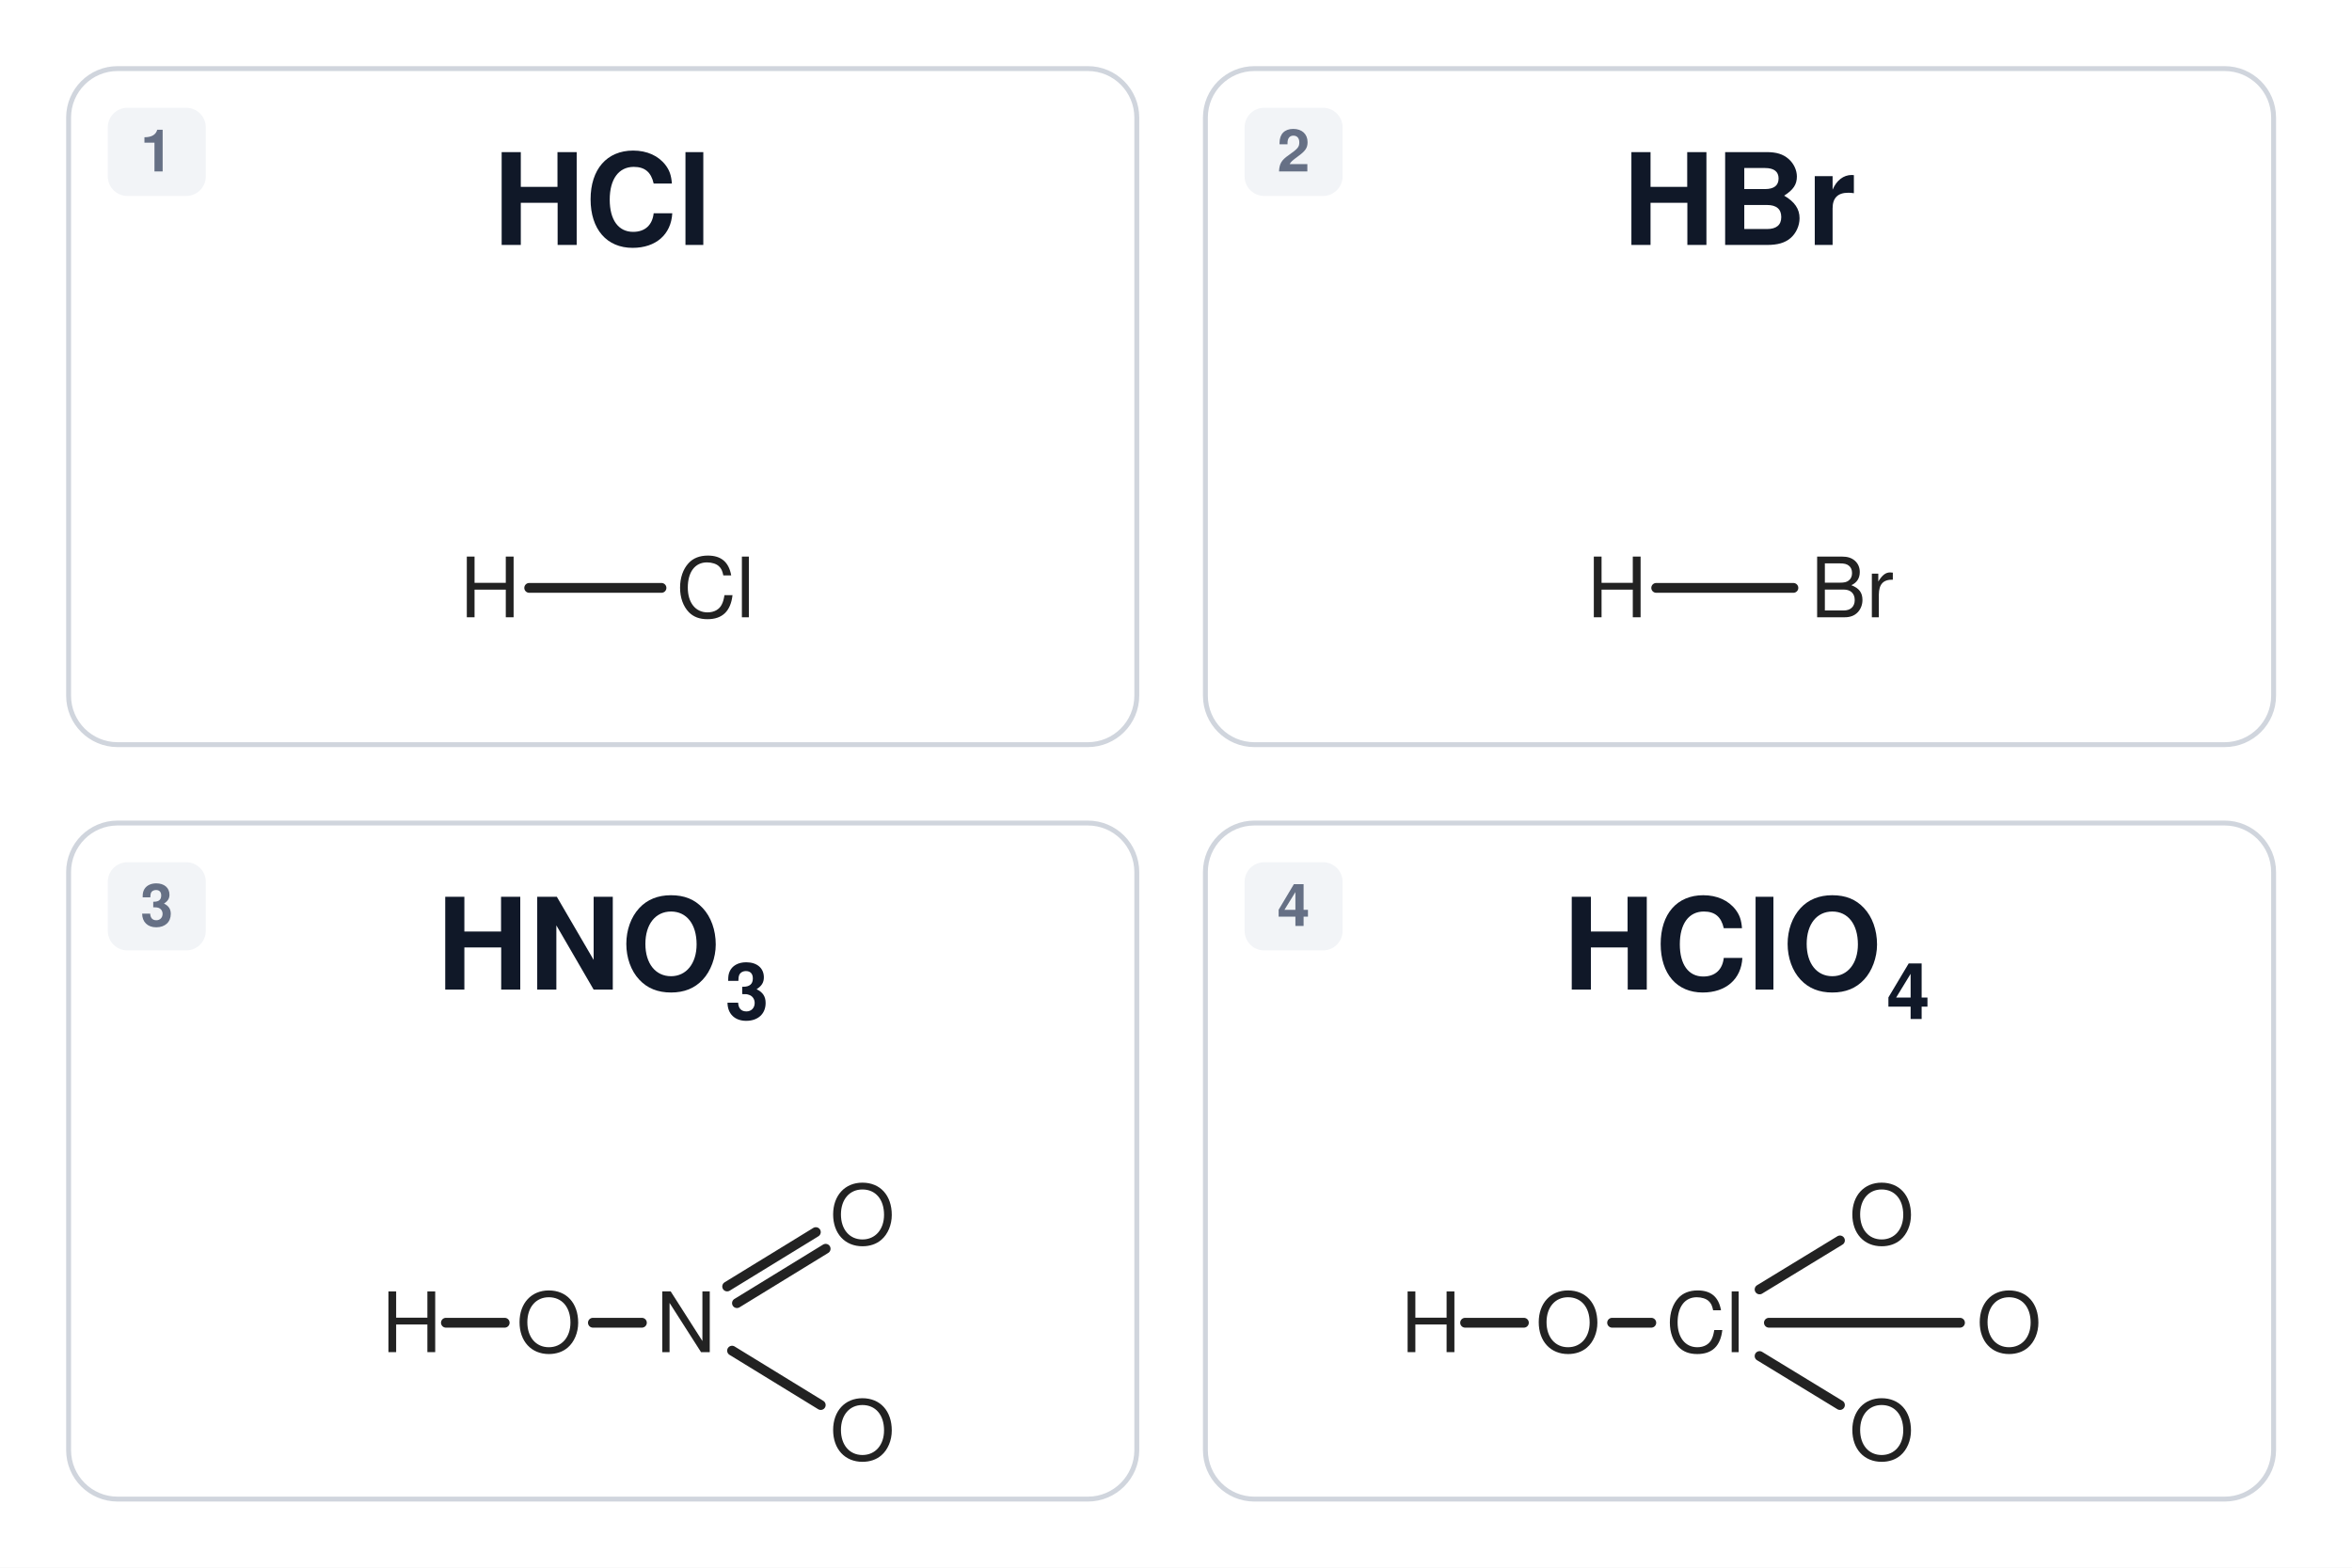
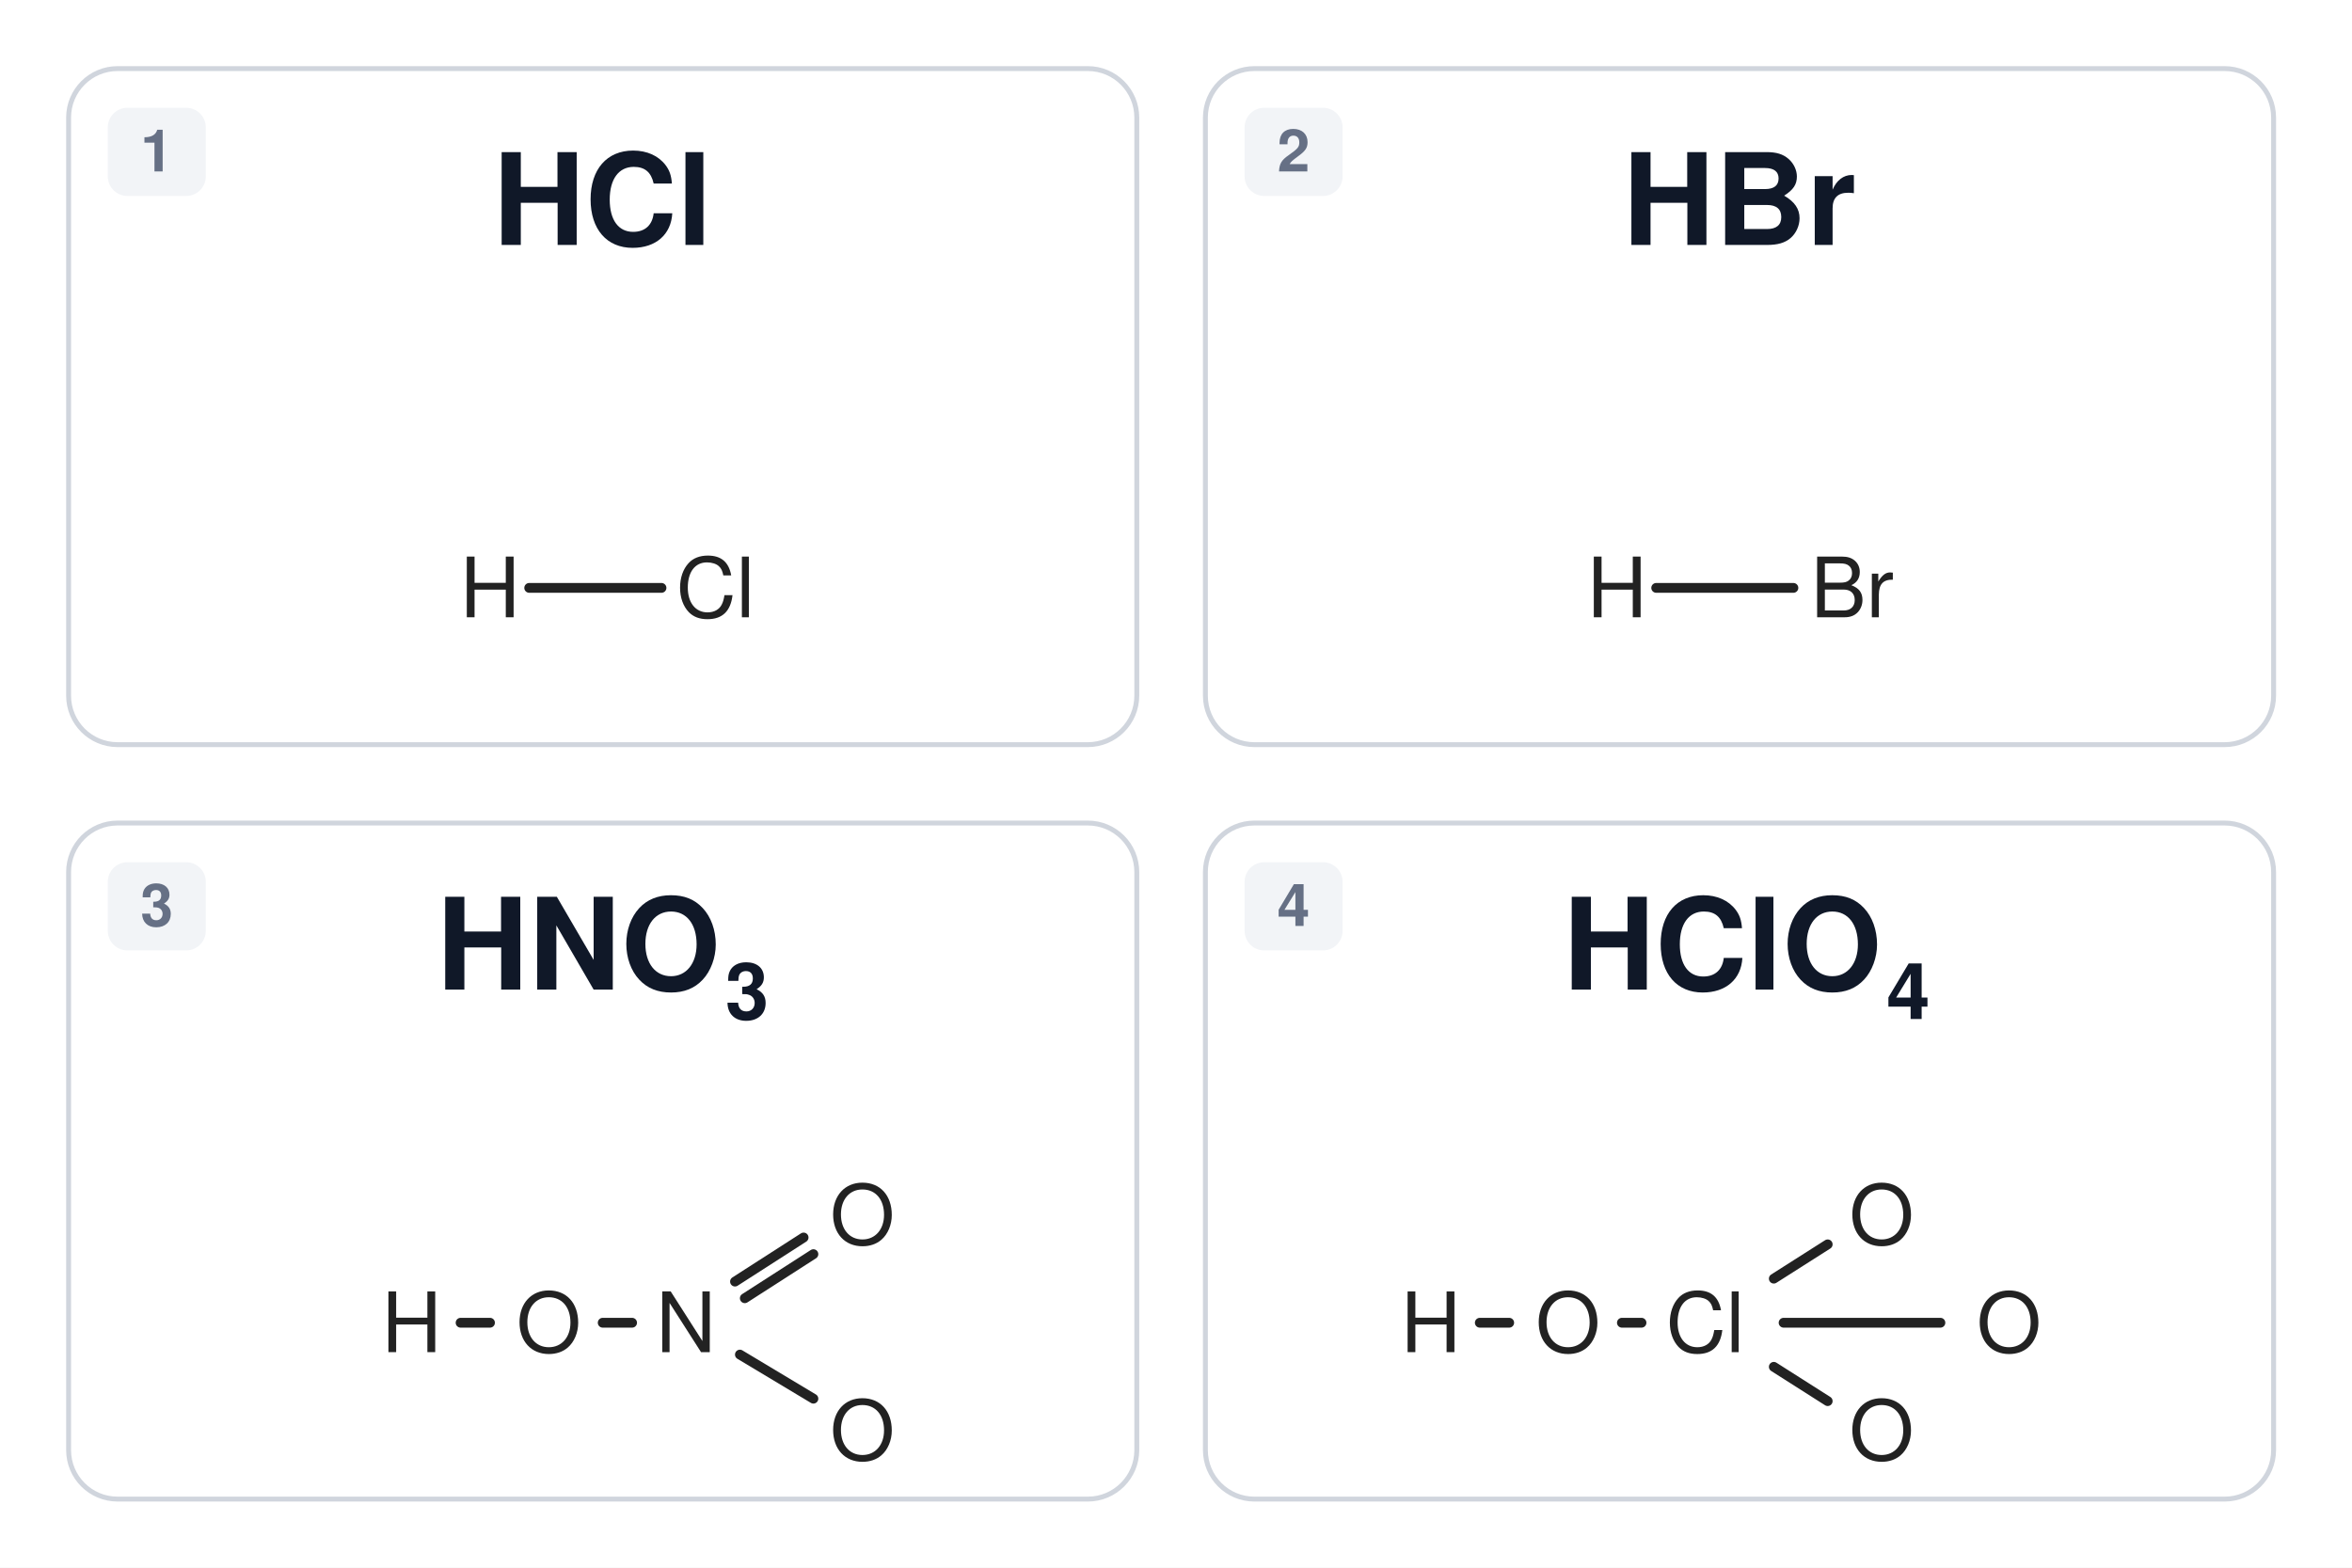
<svg xmlns="http://www.w3.org/2000/svg" viewBox="0 0 480 320">
  <rect x="0" y="0" width="480" height="320" fill="#ffffff" />
  <g fill="none" stroke="#d0d5dd" stroke-width="1">
    <rect x="14" y="14" width="218" height="138" rx="10" fill="#ffffff" />
    <rect x="246" y="14" width="218" height="138" rx="10" fill="#ffffff" />
    <rect x="14" y="168" width="218" height="138" rx="10" fill="#ffffff" />
    <rect x="246" y="168" width="218" height="138" rx="10" fill="#ffffff" />
  </g>
  <g fill="#f2f4f7">
    <rect x="22" y="22" width="20" height="18" rx="4" />
    <rect x="254" y="22" width="20" height="18" rx="4" />
    <rect x="22" y="176" width="20" height="18" rx="4" />
    <rect x="254" y="176" width="20" height="18" rx="4" />
  </g>
  <g font-family="Helvetica, Arial, sans-serif" font-size="12" font-weight="bold" fill="#667085" text-anchor="middle">
    <text x="32" y="35">1</text>
    <text x="264" y="35">2</text>
    <text x="32" y="189">3</text>
    <text x="264" y="189">4</text>
  </g>
  <g font-family="Helvetica, Arial, sans-serif" font-size="26" font-weight="bold" fill="#101828">
    <text x="123" y="50" text-anchor="middle">HCl</text>
    <text x="355" y="50" text-anchor="middle">HBr</text>
    <text x="147" y="202" text-anchor="end">HNO</text>
    <text x="384" y="202" text-anchor="end">HClO</text>
  </g>
  <g font-family="Helvetica, Arial, sans-serif" font-size="16" font-weight="bold" fill="#101828">
    <text x="148" y="208" text-anchor="start">3</text>
    <text x="385" y="208" text-anchor="start">4</text>
  </g>
  <g font-family="Helvetica, Arial, sans-serif" font-size="17" fill="#222222" text-anchor="middle">
    <text x="100" y="126">H</text>
    <text x="146" y="126">Cl</text>
    <text x="330" y="126">H</text>
    <text x="378" y="126">Br</text>
    <text x="84" y="276">H</text>
    <text x="112" y="276">O</text>
    <text x="140" y="276">N</text>
    <text x="176" y="254">O</text>
    <text x="176" y="298">O</text>
    <text x="292" y="276">H</text>
    <text x="320" y="276">O</text>
    <text x="348" y="276">Cl</text>
    <text x="384" y="254">O</text>
    <text x="410" y="276">O</text>
    <text x="384" y="298">O</text>
  </g>
  <g stroke="#222222" stroke-width="2" stroke-linecap="round">
    <line x1="108" y1="120" x2="135" y2="120" />
    <line x1="338" y1="120" x2="366" y2="120" />
-     <line x1="91" y1="270" x2="103" y2="270" />
-     <line x1="121" y1="270" x2="131" y2="270" />
-     <line x1="150.4" y1="266.0" x2="168.5" y2="254.9" />
-     <line x1="148.4" y1="262.6" x2="166.5" y2="251.5" />
-     <line x1="149.4" y1="275.7" x2="167.5" y2="286.8" />
-     <line x1="299" y1="270" x2="311" y2="270" />
-     <line x1="329" y1="270" x2="337" y2="270" />
-     <line x1="359.1" y1="263.2" x2="375.5" y2="253.2" />
-     <line x1="361" y1="270" x2="400" y2="270" />
-     <line x1="359.1" y1="276.8" x2="375.5" y2="286.8" />
+     <line x1="94" y1="270" x2="100" y2="270" />
+     <line x1="123" y1="270" x2="129" y2="270" />
+     <line x1="152.0" y1="265.0" x2="166.0" y2="256.0" />
+     <line x1="150.0" y1="261.6" x2="164.0" y2="252.6" />
+     <line x1="151.0" y1="276.5" x2="166.0" y2="285.5" />
+     <line x1="302" y1="270" x2="308" y2="270" />
+     <line x1="331" y1="270" x2="335" y2="270" />
+     <line x1="362.0" y1="261.0" x2="373.0" y2="254.0" />
+     <line x1="364" y1="270" x2="396" y2="270" />
+     <line x1="362.0" y1="279.0" x2="373.0" y2="286.0" />
  </g>
</svg>
